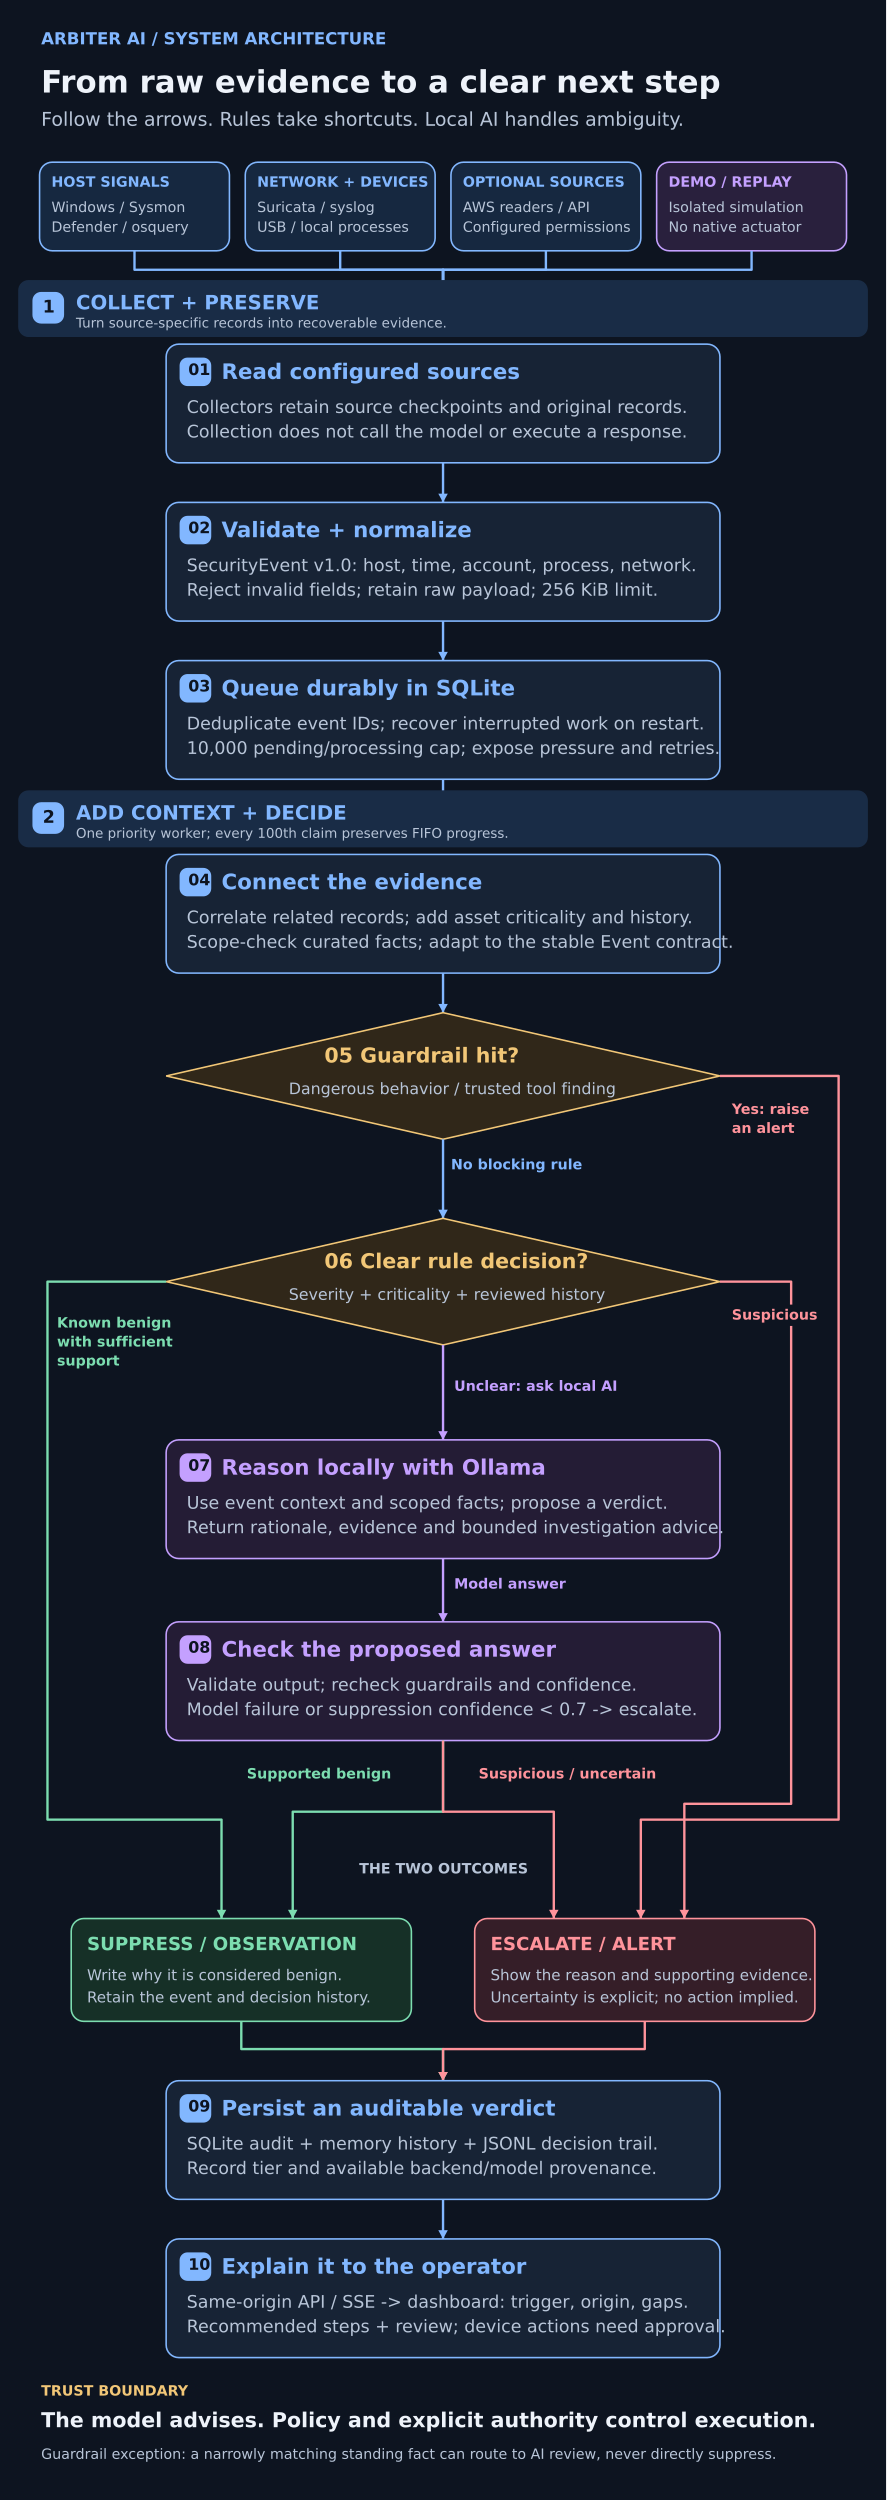
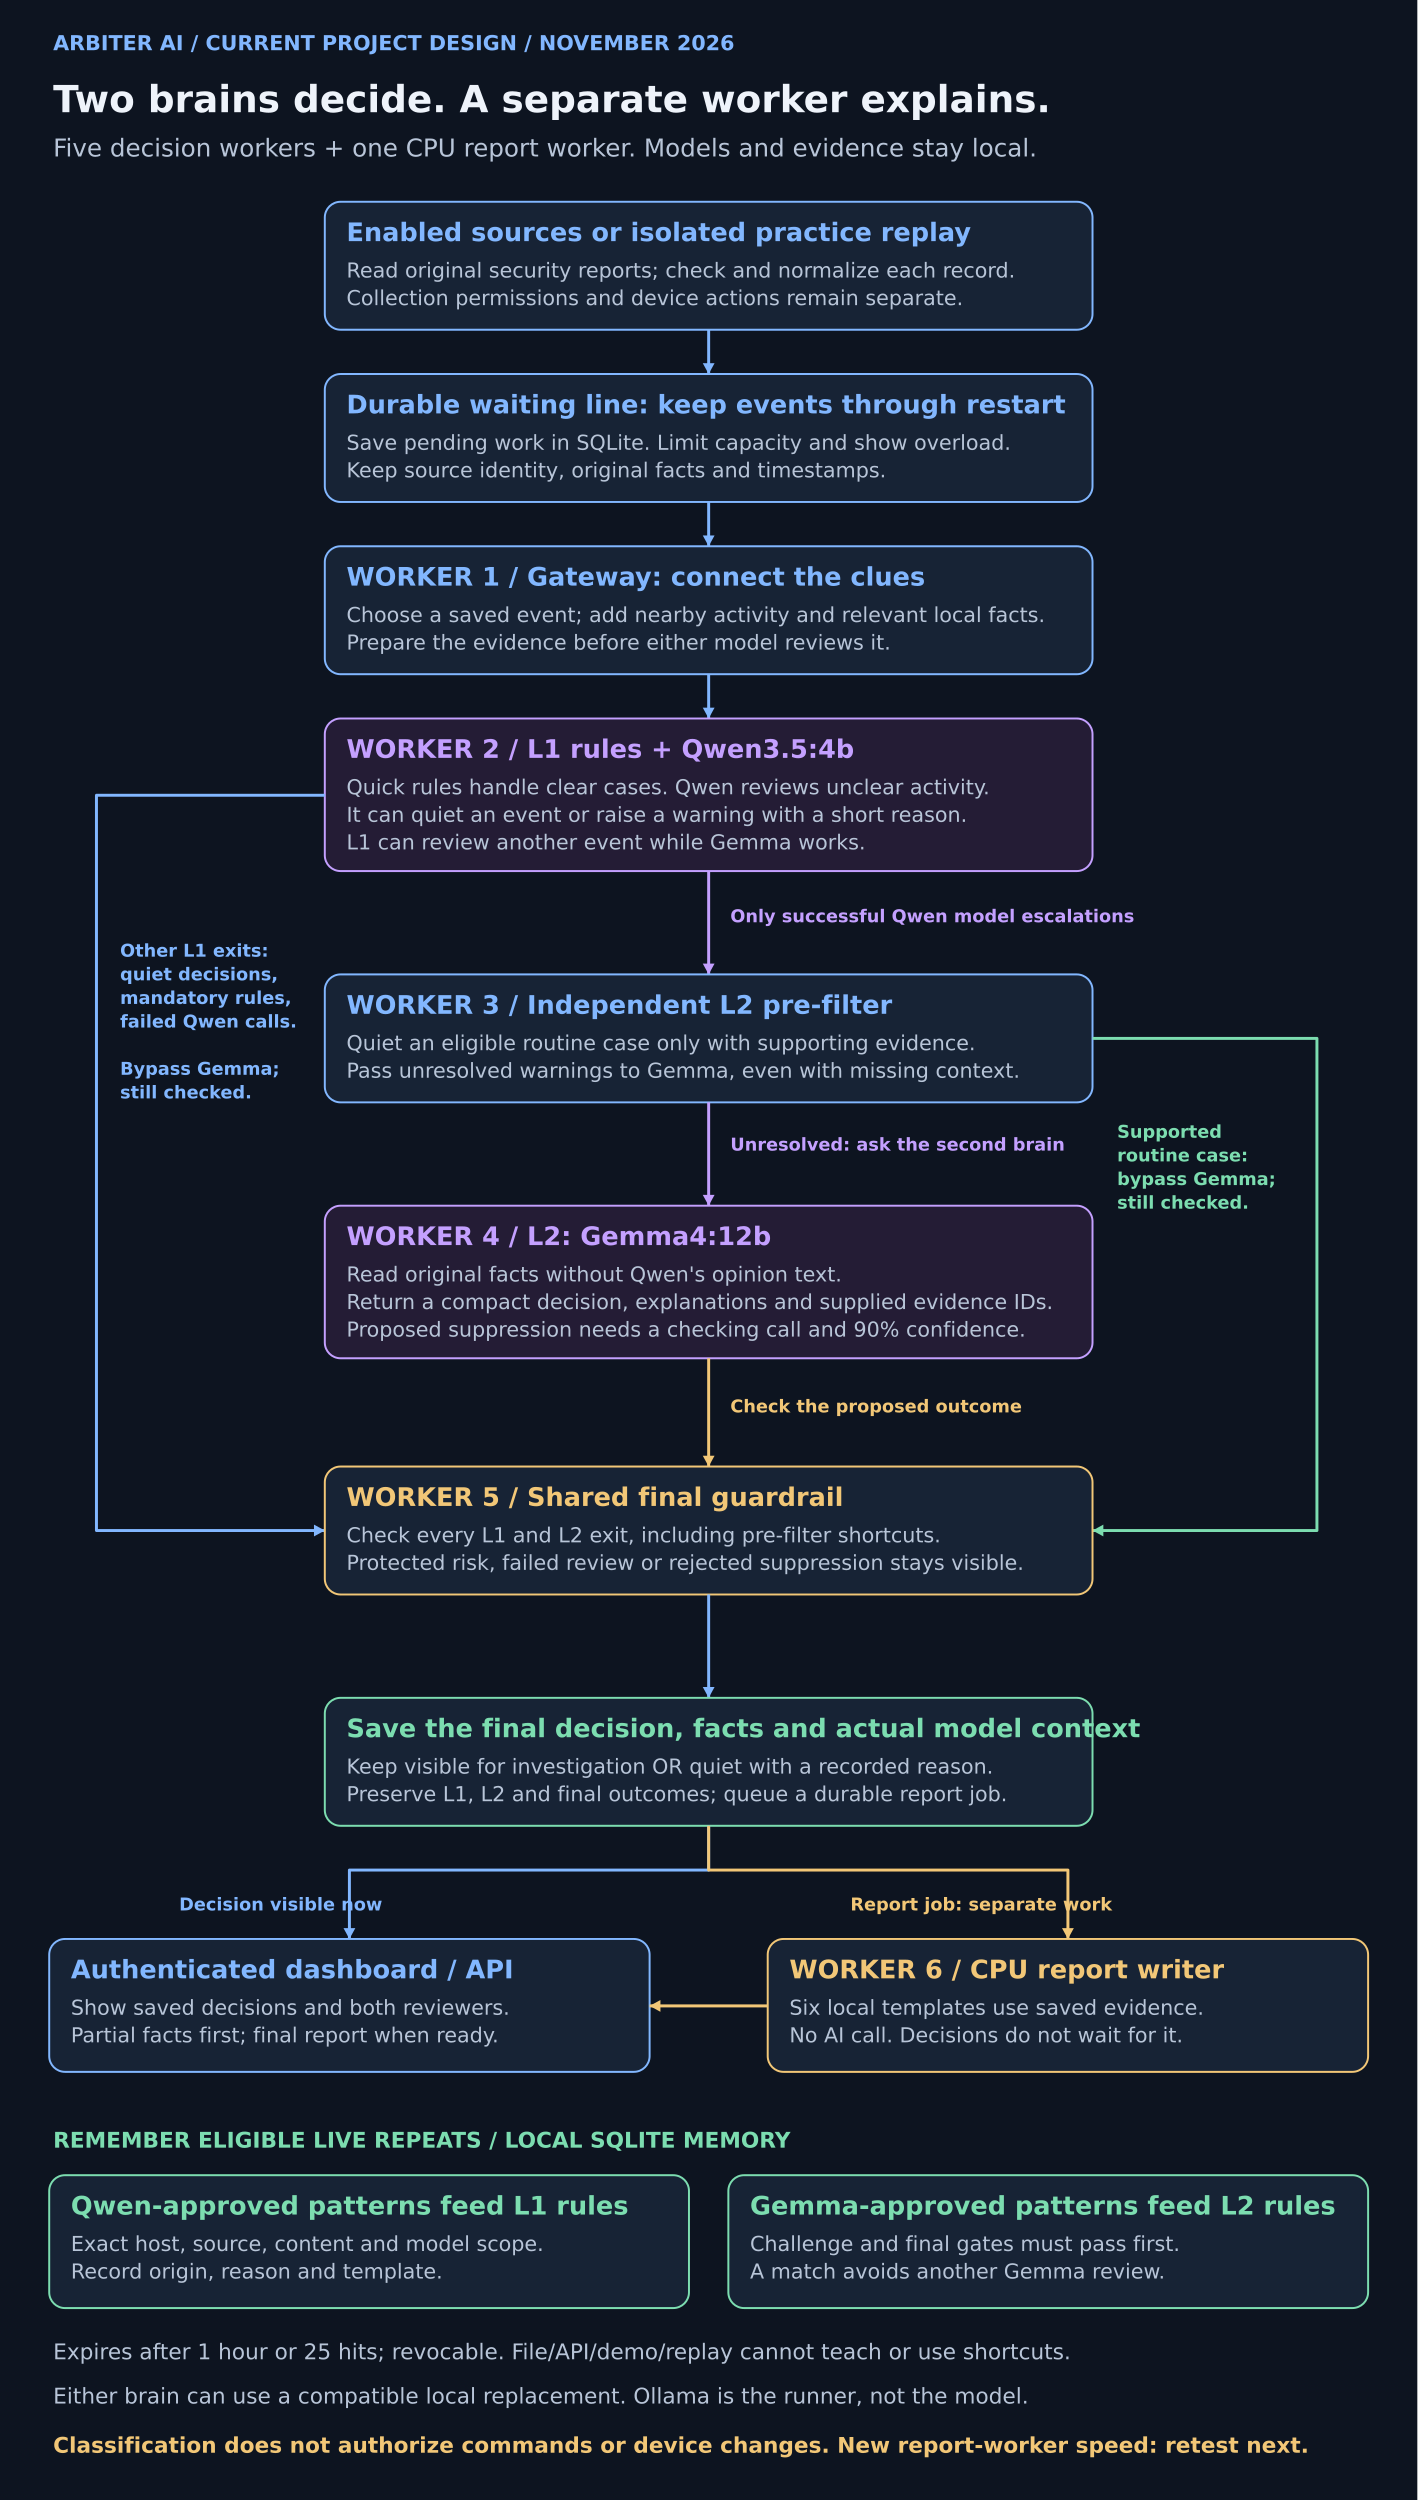
- <svg xmlns="http://www.w3.org/2000/svg" width="1120" height="3160" viewBox="0 0 1120 3160" role="img" aria-labelledby="title desc">
-   <rect width="1120" height="3160" fill="#0d1420" />
-   <text x="52" y="56" fill="#82b7ff" font-family="Segoe UI,DejaVu Sans,sans-serif" font-size="21" font-weight="700">ARBITER AI / SYSTEM ARCHITECTURE</text>
-   <text x="52" y="117" fill="#eef3fa" font-family="Segoe UI,DejaVu Sans,sans-serif" font-size="39" font-weight="700">From raw evidence to a clear next step</text>
-   <text x="52" y="159" fill="#b8c5d8" font-family="Segoe UI,DejaVu Sans,sans-serif" font-size="24" font-weight="400">Follow the arrows. Rules take shortcuts. Local AI handles ambiguity.</text>
-   <rect x="50" y="205" width="240" height="112" rx="16" fill="#162840" stroke="#82b7ff" stroke-width="2" />
-   <text x="65" y="236" fill="#82b7ff" font-family="Segoe UI,DejaVu Sans,sans-serif" font-size="18" font-weight="700">HOST SIGNALS</text>
-   <text x="65" y="268" fill="#b8c5d8" font-family="Segoe UI,DejaVu Sans,sans-serif" font-size="18" font-weight="400">Windows / Sysmon</text>
-   <text x="65" y="293" fill="#b8c5d8" font-family="Segoe UI,DejaVu Sans,sans-serif" font-size="18" font-weight="400">Defender / osquery</text>
-   <rect x="310" y="205" width="240" height="112" rx="16" fill="#162840" stroke="#82b7ff" stroke-width="2" />
-   <text x="325" y="236" fill="#82b7ff" font-family="Segoe UI,DejaVu Sans,sans-serif" font-size="18" font-weight="700">NETWORK + DEVICES</text>
-   <text x="325" y="268" fill="#b8c5d8" font-family="Segoe UI,DejaVu Sans,sans-serif" font-size="18" font-weight="400">Suricata / syslog</text>
-   <text x="325" y="293" fill="#b8c5d8" font-family="Segoe UI,DejaVu Sans,sans-serif" font-size="18" font-weight="400">USB / local processes</text>
-   <rect x="570" y="205" width="240" height="112" rx="16" fill="#162840" stroke="#82b7ff" stroke-width="2" />
-   <text x="585" y="236" fill="#82b7ff" font-family="Segoe UI,DejaVu Sans,sans-serif" font-size="18" font-weight="700">OPTIONAL SOURCES</text>
-   <text x="585" y="268" fill="#b8c5d8" font-family="Segoe UI,DejaVu Sans,sans-serif" font-size="18" font-weight="400">AWS readers / API</text>
-   <text x="585" y="293" fill="#b8c5d8" font-family="Segoe UI,DejaVu Sans,sans-serif" font-size="18" font-weight="400">Configured permissions</text>
-   <rect x="830" y="205" width="240" height="112" rx="16" fill="#29203d" stroke="#c4a0ff" stroke-width="2" />
-   <text x="845" y="236" fill="#c4a0ff" font-family="Segoe UI,DejaVu Sans,sans-serif" font-size="18" font-weight="700">DEMO / REPLAY</text>
-   <text x="845" y="268" fill="#b8c5d8" font-family="Segoe UI,DejaVu Sans,sans-serif" font-size="18" font-weight="400">Isolated simulation</text>
-   <text x="845" y="293" fill="#b8c5d8" font-family="Segoe UI,DejaVu Sans,sans-serif" font-size="18" font-weight="400">No native actuator</text>
-   <polyline points="170,317 170,341 560,341 560,425" fill="none" stroke="#82b7ff" stroke-width="3" stroke-linejoin="round" />
-   <polygon points="560,425 554.0,414.0 566.0,414.0" fill="#82b7ff" />
-   <polyline points="430,317 430,341 560,341 560,425" fill="none" stroke="#82b7ff" stroke-width="3" stroke-linejoin="round" />
-   <polygon points="560,425 554.0,414.0 566.0,414.0" fill="#82b7ff" />
-   <polyline points="690,317 690,341 560,341 560,425" fill="none" stroke="#82b7ff" stroke-width="3" stroke-linejoin="round" />
-   <polygon points="560,425 554.0,414.0 566.0,414.0" fill="#82b7ff" />
-   <polyline points="950,317 950,341 560,341 560,425" fill="none" stroke="#82b7ff" stroke-width="3" stroke-linejoin="round" />
-   <polygon points="560,425 554.0,414.0 566.0,414.0" fill="#82b7ff" />
-   <rect x="24" y="355" width="1072" height="70" rx="12" fill="#192c46" stroke="#192c46" stroke-width="2" />
-   <rect x="42" y="370" width="38" height="38" rx="10" fill="#82b7ff" stroke="#82b7ff" stroke-width="2" />
-   <text x="54" y="395" fill="#0d1420" font-family="Segoe UI,DejaVu Sans,sans-serif" font-size="22" font-weight="700">1</text>
-   <text x="96" y="391" fill="#82b7ff" font-family="Segoe UI,DejaVu Sans,sans-serif" font-size="25" font-weight="700">COLLECT + PRESERVE</text>
-   <text x="96" y="414" fill="#b8c5d8" font-family="Segoe UI,DejaVu Sans,sans-serif" font-size="17" font-weight="400">Turn source-specific records into recoverable evidence.</text>
-   <rect x="210" y="435" width="700" height="150" rx="16" fill="#172335" stroke="#82b7ff" stroke-width="2" />
-   <rect x="228" y="453" width="38" height="34" rx="9" fill="#82b7ff" stroke="#82b7ff" stroke-width="2" />
-   <text x="238" y="474" fill="#0d1420" font-family="Segoe UI,DejaVu Sans,sans-serif" font-size="20" font-weight="700">01</text>
-   <text x="280" y="479" fill="#82b7ff" font-family="Segoe UI,DejaVu Sans,sans-serif" font-size="27" font-weight="700">Read configured sources</text>
-   <text x="236" y="522" fill="#b8c5d8" font-family="Segoe UI,DejaVu Sans,sans-serif" font-size="22" font-weight="400">Collectors retain source checkpoints and original records.</text>
-   <text x="236" y="553" fill="#b8c5d8" font-family="Segoe UI,DejaVu Sans,sans-serif" font-size="22" font-weight="400">Collection does not call the model or execute a response.</text>
-   <polyline points="560,585 560,635" fill="none" stroke="#82b7ff" stroke-width="3" stroke-linejoin="round" />
-   <polygon points="560,635 554.0,624.0 566.0,624.0" fill="#82b7ff" />
-   <rect x="210" y="635" width="700" height="150" rx="16" fill="#172335" stroke="#82b7ff" stroke-width="2" />
-   <rect x="228" y="653" width="38" height="34" rx="9" fill="#82b7ff" stroke="#82b7ff" stroke-width="2" />
-   <text x="238" y="674" fill="#0d1420" font-family="Segoe UI,DejaVu Sans,sans-serif" font-size="20" font-weight="700">02</text>
-   <text x="280" y="679" fill="#82b7ff" font-family="Segoe UI,DejaVu Sans,sans-serif" font-size="27" font-weight="700">Validate + normalize</text>
-   <text x="236" y="722" fill="#b8c5d8" font-family="Segoe UI,DejaVu Sans,sans-serif" font-size="22" font-weight="400">SecurityEvent v1.0: host, time, account, process, network.</text>
-   <text x="236" y="753" fill="#b8c5d8" font-family="Segoe UI,DejaVu Sans,sans-serif" font-size="22" font-weight="400">Reject invalid fields; retain raw payload; 256 KiB limit.</text>
-   <polyline points="560,785 560,835" fill="none" stroke="#82b7ff" stroke-width="3" stroke-linejoin="round" />
-   <polygon points="560,835 554.0,824.0 566.0,824.0" fill="#82b7ff" />
-   <rect x="210" y="835" width="700" height="150" rx="16" fill="#172335" stroke="#82b7ff" stroke-width="2" />
-   <rect x="228" y="853" width="38" height="34" rx="9" fill="#82b7ff" stroke="#82b7ff" stroke-width="2" />
-   <text x="238" y="874" fill="#0d1420" font-family="Segoe UI,DejaVu Sans,sans-serif" font-size="20" font-weight="700">03</text>
-   <text x="280" y="879" fill="#82b7ff" font-family="Segoe UI,DejaVu Sans,sans-serif" font-size="27" font-weight="700">Queue durably in SQLite</text>
-   <text x="236" y="922" fill="#b8c5d8" font-family="Segoe UI,DejaVu Sans,sans-serif" font-size="22" font-weight="400">Deduplicate event IDs; recover interrupted work on restart.</text>
-   <text x="236" y="953" fill="#b8c5d8" font-family="Segoe UI,DejaVu Sans,sans-serif" font-size="22" font-weight="400">10,000 pending/processing cap; expose pressure and retries.</text>
-   <polyline points="560,985 560,1055" fill="none" stroke="#82b7ff" stroke-width="3" stroke-linejoin="round" />
-   <polygon points="560,1055 554.0,1044.0 566.0,1044.0" fill="#82b7ff" />
-   <rect x="24" y="1000" width="1072" height="70" rx="12" fill="#192c46" stroke="#192c46" stroke-width="2" />
-   <rect x="42" y="1015" width="38" height="38" rx="10" fill="#82b7ff" stroke="#82b7ff" stroke-width="2" />
-   <text x="54" y="1040" fill="#0d1420" font-family="Segoe UI,DejaVu Sans,sans-serif" font-size="22" font-weight="700">2</text>
-   <text x="96" y="1036" fill="#82b7ff" font-family="Segoe UI,DejaVu Sans,sans-serif" font-size="25" font-weight="700">ADD CONTEXT + DECIDE</text>
-   <text x="96" y="1059" fill="#b8c5d8" font-family="Segoe UI,DejaVu Sans,sans-serif" font-size="17" font-weight="400">One priority worker; every 100th claim preserves FIFO progress.</text>
-   <rect x="210" y="1080" width="700" height="150" rx="16" fill="#172335" stroke="#82b7ff" stroke-width="2" />
-   <rect x="228" y="1098" width="38" height="34" rx="9" fill="#82b7ff" stroke="#82b7ff" stroke-width="2" />
-   <text x="238" y="1119" fill="#0d1420" font-family="Segoe UI,DejaVu Sans,sans-serif" font-size="20" font-weight="700">04</text>
-   <text x="280" y="1124" fill="#82b7ff" font-family="Segoe UI,DejaVu Sans,sans-serif" font-size="27" font-weight="700">Connect the evidence</text>
-   <text x="236" y="1167" fill="#b8c5d8" font-family="Segoe UI,DejaVu Sans,sans-serif" font-size="22" font-weight="400">Correlate related records; add asset criticality and history.</text>
-   <text x="236" y="1198" fill="#b8c5d8" font-family="Segoe UI,DejaVu Sans,sans-serif" font-size="22" font-weight="400">Scope-check curated facts; adapt to the stable Event contract.</text>
-   <polyline points="560,1230 560,1280" fill="none" stroke="#82b7ff" stroke-width="3" stroke-linejoin="round" />
-   <polygon points="560,1280 554.0,1269.0 566.0,1269.0" fill="#82b7ff" />
-   <polygon points="560,1280 910,1360 560,1440 210,1360" fill="#302719" stroke="#f2c777" stroke-width="2" />
-   <text x="410" y="1343" fill="#f2c777" font-family="Segoe UI,DejaVu Sans,sans-serif" font-size="26" font-weight="700">05  Guardrail hit?</text>
-   <text x="365" y="1383" fill="#b8c5d8" font-family="Segoe UI,DejaVu Sans,sans-serif" font-size="20" font-weight="400">Dangerous behavior / trusted tool finding</text>
-   <polyline points="560,1440 560,1540" fill="none" stroke="#82b7ff" stroke-width="3" stroke-linejoin="round" />
-   <polygon points="560,1540 554.0,1529.0 566.0,1529.0" fill="#82b7ff" />
-   <rect x="564" y="1460" width="153.0" height="25" rx="3" fill="#0d1420" stroke="#0d1420" stroke-width="2" />
-   <text x="570" y="1478" fill="#82b7ff" font-family="Segoe UI,DejaVu Sans,sans-serif" font-size="18" font-weight="700">No blocking rule</text>
-   <polygon points="560,1540 910,1620 560,1700 210,1620" fill="#302719" stroke="#f2c777" stroke-width="2" />
-   <text x="410" y="1603" fill="#f2c777" font-family="Segoe UI,DejaVu Sans,sans-serif" font-size="26" font-weight="700">06  Clear rule decision?</text>
-   <text x="365" y="1643" fill="#b8c5d8" font-family="Segoe UI,DejaVu Sans,sans-serif" font-size="20" font-weight="400">Severity + criticality + reviewed history</text>
-   <polyline points="560,1700 560,1820" fill="none" stroke="#c4a0ff" stroke-width="3" stroke-linejoin="round" />
-   <polygon points="560,1820 554.0,1809.0 566.0,1809.0" fill="#c4a0ff" />
-   <rect x="568" y="1740" width="184.016" height="25" rx="3" fill="#0d1420" stroke="#0d1420" stroke-width="2" />
-   <text x="574" y="1758" fill="#c4a0ff" font-family="Segoe UI,DejaVu Sans,sans-serif" font-size="18" font-weight="700">Unclear: ask local AI</text>
-   <rect x="210" y="1820" width="700" height="150" rx="16" fill="#241c35" stroke="#c4a0ff" stroke-width="2" />
-   <rect x="228" y="1838" width="38" height="34" rx="9" fill="#c4a0ff" stroke="#c4a0ff" stroke-width="2" />
-   <text x="238" y="1859" fill="#0d1420" font-family="Segoe UI,DejaVu Sans,sans-serif" font-size="20" font-weight="700">07</text>
-   <text x="280" y="1864" fill="#c4a0ff" font-family="Segoe UI,DejaVu Sans,sans-serif" font-size="27" font-weight="700">Reason locally with Ollama</text>
-   <text x="236" y="1907" fill="#b8c5d8" font-family="Segoe UI,DejaVu Sans,sans-serif" font-size="22" font-weight="400">Use event context and scoped facts; propose a verdict.</text>
-   <text x="236" y="1938" fill="#b8c5d8" font-family="Segoe UI,DejaVu Sans,sans-serif" font-size="22" font-weight="400">Return rationale, evidence and bounded investigation advice.</text>
-   <polyline points="560,1970 560,2050" fill="none" stroke="#c4a0ff" stroke-width="3" stroke-linejoin="round" />
-   <polygon points="560,2050 554.0,2039.0 566.0,2039.0" fill="#c4a0ff" />
-   <rect x="568" y="1990" width="131.0" height="25" rx="3" fill="#0d1420" stroke="#0d1420" stroke-width="2" />
-   <text x="574" y="2008" fill="#c4a0ff" font-family="Segoe UI,DejaVu Sans,sans-serif" font-size="18" font-weight="700">Model answer</text>
-   <rect x="210" y="2050" width="700" height="150" rx="16" fill="#241c35" stroke="#c4a0ff" stroke-width="2" />
-   <rect x="228" y="2068" width="38" height="34" rx="9" fill="#c4a0ff" stroke="#c4a0ff" stroke-width="2" />
-   <text x="238" y="2089" fill="#0d1420" font-family="Segoe UI,DejaVu Sans,sans-serif" font-size="20" font-weight="700">08</text>
-   <text x="280" y="2094" fill="#c4a0ff" font-family="Segoe UI,DejaVu Sans,sans-serif" font-size="27" font-weight="700">Check the proposed answer</text>
-   <text x="236" y="2137" fill="#b8c5d8" font-family="Segoe UI,DejaVu Sans,sans-serif" font-size="22" font-weight="400">Validate output; recheck guardrails and confidence.</text>
-   <text x="236" y="2168" fill="#b8c5d8" font-family="Segoe UI,DejaVu Sans,sans-serif" font-size="22" font-weight="400">Model failure or suppression confidence &lt; 0.7 -&gt; escalate.</text>
-   <polyline points="910,1360 1060,1360 1060,2300 810,2300 810,2425" fill="none" stroke="#ff939b" stroke-width="3" stroke-linejoin="round" />
-   <polygon points="810,2425 804.0,2414.0 816.0,2414.0" fill="#ff939b" />
-   <rect x="919" y="1390" width="90.984" height="25" rx="3" fill="#0d1420" stroke="#0d1420" stroke-width="2" />
-   <text x="925" y="1408" fill="#ff939b" font-family="Segoe UI,DejaVu Sans,sans-serif" font-size="18" font-weight="700">Yes: raise</text>
-   <rect x="919" y="1414" width="77.0" height="25" rx="3" fill="#0d1420" stroke="#0d1420" stroke-width="2" />
-   <text x="925" y="1432" fill="#ff939b" font-family="Segoe UI,DejaVu Sans,sans-serif" font-size="18" font-weight="700">an alert</text>
-   <polyline points="910,1620 1000,1620 1000,2280 865,2280 865,2425" fill="none" stroke="#ff939b" stroke-width="3" stroke-linejoin="round" />
-   <polygon points="865,2425 859.0,2414.0 871.0,2414.0" fill="#ff939b" />
-   <rect x="919" y="1650" width="101.0" height="25" rx="3" fill="#0d1420" stroke="#0d1420" stroke-width="2" />
-   <text x="925" y="1668" fill="#ff939b" font-family="Segoe UI,DejaVu Sans,sans-serif" font-size="18" font-weight="700">Suspicious</text>
-   <polyline points="210,1620 60,1620 60,2300 280,2300 280,2425" fill="none" stroke="#7cddb0" stroke-width="3" stroke-linejoin="round" />
-   <polygon points="280,2425 274.0,2414.0 286.0,2414.0" fill="#7cddb0" />
-   <rect x="66" y="1660" width="135.0" height="25" rx="3" fill="#0d1420" stroke="#0d1420" stroke-width="2" />
-   <text x="72" y="1678" fill="#7cddb0" font-family="Segoe UI,DejaVu Sans,sans-serif" font-size="18" font-weight="700">Known benign</text>
-   <rect x="66" y="1684" width="134.0" height="25" rx="3" fill="#0d1420" stroke="#0d1420" stroke-width="2" />
-   <text x="72" y="1702" fill="#7cddb0" font-family="Segoe UI,DejaVu Sans,sans-serif" font-size="18" font-weight="700">with sufficient</text>
-   <rect x="66" y="1708" width="78.0" height="25" rx="3" fill="#0d1420" stroke="#0d1420" stroke-width="2" />
-   <text x="72" y="1726" fill="#7cddb0" font-family="Segoe UI,DejaVu Sans,sans-serif" font-size="18" font-weight="700">support</text>
-   <polyline points="560,2200 560,2290 370,2290 370,2425" fill="none" stroke="#7cddb0" stroke-width="3" stroke-linejoin="round" />
-   <polygon points="370,2425 364.0,2414.0 376.0,2414.0" fill="#7cddb0" />
-   <rect x="306" y="2230" width="165.0" height="25" rx="3" fill="#0d1420" stroke="#0d1420" stroke-width="2" />
-   <text x="312" y="2248" fill="#7cddb0" font-family="Segoe UI,DejaVu Sans,sans-serif" font-size="18" font-weight="700">Supported benign</text>
-   <polyline points="560,2200 560,2290 700,2290 700,2425" fill="none" stroke="#ff939b" stroke-width="3" stroke-linejoin="round" />
-   <polygon points="700,2425 694.0,2414.0 706.0,2414.0" fill="#ff939b" />
-   <rect x="599" y="2230" width="200.0" height="25" rx="3" fill="#0d1420" stroke="#0d1420" stroke-width="2" />
-   <text x="605" y="2248" fill="#ff939b" font-family="Segoe UI,DejaVu Sans,sans-serif" font-size="18" font-weight="700">Suspicious / uncertain</text>
-   <text x="454" y="2368" fill="#b8c5d8" font-family="Segoe UI,DejaVu Sans,sans-serif" font-size="18" font-weight="700">THE TWO OUTCOMES</text>
-   <rect x="90" y="2425" width="430" height="130" rx="16" fill="#163027" stroke="#7cddb0" stroke-width="2" />
-   <text x="110" y="2465" fill="#7cddb0" font-family="Segoe UI,DejaVu Sans,sans-serif" font-size="23" font-weight="700">SUPPRESS / OBSERVATION</text>
-   <text x="110" y="2503" fill="#b8c5d8" font-family="Segoe UI,DejaVu Sans,sans-serif" font-size="19" font-weight="400">Write why it is considered benign.</text>
-   <text x="110" y="2531" fill="#b8c5d8" font-family="Segoe UI,DejaVu Sans,sans-serif" font-size="19" font-weight="400">Retain the event and decision history.</text>
-   <rect x="600" y="2425" width="430" height="130" rx="16" fill="#351e28" stroke="#ff939b" stroke-width="2" />
-   <text x="620" y="2465" fill="#ff939b" font-family="Segoe UI,DejaVu Sans,sans-serif" font-size="23" font-weight="700">ESCALATE / ALERT</text>
-   <text x="620" y="2503" fill="#b8c5d8" font-family="Segoe UI,DejaVu Sans,sans-serif" font-size="19" font-weight="400">Show the reason and supporting evidence.</text>
-   <text x="620" y="2531" fill="#b8c5d8" font-family="Segoe UI,DejaVu Sans,sans-serif" font-size="19" font-weight="400">Uncertainty is explicit; no action implied.</text>
-   <polyline points="305,2555 305,2590 560,2590 560,2630" fill="none" stroke="#7cddb0" stroke-width="3" stroke-linejoin="round" />
-   <polygon points="560,2630 554.0,2619.0 566.0,2619.0" fill="#7cddb0" />
-   <polyline points="815,2555 815,2590 560,2590 560,2630" fill="none" stroke="#ff939b" stroke-width="3" stroke-linejoin="round" />
-   <polygon points="560,2630 554.0,2619.0 566.0,2619.0" fill="#ff939b" />
-   <rect x="210" y="2630" width="700" height="150" rx="16" fill="#172335" stroke="#82b7ff" stroke-width="2" />
-   <rect x="228" y="2648" width="38" height="34" rx="9" fill="#82b7ff" stroke="#82b7ff" stroke-width="2" />
-   <text x="238" y="2669" fill="#0d1420" font-family="Segoe UI,DejaVu Sans,sans-serif" font-size="20" font-weight="700">09</text>
-   <text x="280" y="2674" fill="#82b7ff" font-family="Segoe UI,DejaVu Sans,sans-serif" font-size="27" font-weight="700">Persist an auditable verdict</text>
-   <text x="236" y="2717" fill="#b8c5d8" font-family="Segoe UI,DejaVu Sans,sans-serif" font-size="22" font-weight="400">SQLite audit + memory history + JSONL decision trail.</text>
-   <text x="236" y="2748" fill="#b8c5d8" font-family="Segoe UI,DejaVu Sans,sans-serif" font-size="22" font-weight="400">Record tier and available backend/model provenance.</text>
-   <polyline points="560,2780 560,2830" fill="none" stroke="#82b7ff" stroke-width="3" stroke-linejoin="round" />
-   <polygon points="560,2830 554.0,2819.0 566.0,2819.0" fill="#82b7ff" />
-   <rect x="210" y="2830" width="700" height="150" rx="16" fill="#172335" stroke="#82b7ff" stroke-width="2" />
-   <rect x="228" y="2848" width="38" height="34" rx="9" fill="#82b7ff" stroke="#82b7ff" stroke-width="2" />
-   <text x="238" y="2869" fill="#0d1420" font-family="Segoe UI,DejaVu Sans,sans-serif" font-size="20" font-weight="700">10</text>
-   <text x="280" y="2874" fill="#82b7ff" font-family="Segoe UI,DejaVu Sans,sans-serif" font-size="27" font-weight="700">Explain it to the operator</text>
-   <text x="236" y="2917" fill="#b8c5d8" font-family="Segoe UI,DejaVu Sans,sans-serif" font-size="22" font-weight="400">Same-origin API / SSE -&gt; dashboard: trigger, origin, gaps.</text>
-   <text x="236" y="2948" fill="#b8c5d8" font-family="Segoe UI,DejaVu Sans,sans-serif" font-size="22" font-weight="400">Recommended steps + review; device actions need approval.</text>
-   <text x="52" y="3028" fill="#f2c777" font-family="Segoe UI,DejaVu Sans,sans-serif" font-size="18" font-weight="700">TRUST BOUNDARY</text>
-   <text x="52" y="3068" fill="#eef3fa" font-family="Segoe UI,DejaVu Sans,sans-serif" font-size="26" font-weight="700">The model advises. Policy and explicit authority control execution.</text>
-   <text x="52" y="3108" fill="#b8c5d8" font-family="Segoe UI,DejaVu Sans,sans-serif" font-size="18" font-weight="400">Guardrail exception: a narrowly matching standing fact can route to AI review, never directly suppress.</text>
+ <svg xmlns="http://www.w3.org/2000/svg" width="1440" height="2540" viewBox="0 0 1440 2540" role="img" aria-labelledby="title desc">
+   <rect width="1440" height="2540" fill="#0d1420" />
+   <text x="54" y="51" fill="#82b7ff" font-family="Segoe UI,DejaVu Sans,sans-serif" font-size="21" font-weight="700">ARBITER AI / CURRENT PROJECT DESIGN / NOVEMBER 2026</text>
+   <text x="54" y="114" fill="#eef3fa" font-family="Segoe UI,DejaVu Sans,sans-serif" font-size="38" font-weight="700">Two brains decide. A separate worker explains.</text>
+   <text x="54" y="159" fill="#b8c5d8" font-family="Segoe UI,DejaVu Sans,sans-serif" font-size="25" font-weight="400">Five decision workers + one CPU report worker. Models and evidence stay local.</text>
+   <rect x="330" y="205" width="780" height="130" rx="16" fill="#172335" stroke="#82b7ff" stroke-width="2" />
+   <text x="352" y="245" fill="#82b7ff" font-family="Segoe UI,DejaVu Sans,sans-serif" font-size="26" font-weight="700">Enabled sources or isolated practice replay</text>
+   <text x="352" y="282" fill="#b8c5d8" font-family="Segoe UI,DejaVu Sans,sans-serif" font-size="21" font-weight="400">Read original security reports; check and normalize each record.</text>
+   <text x="352" y="310" fill="#b8c5d8" font-family="Segoe UI,DejaVu Sans,sans-serif" font-size="21" font-weight="400">Collection permissions and device actions remain separate.</text>
+   <polyline points="720,335 720,380" fill="none" stroke="#82b7ff" stroke-width="3" stroke-linejoin="round" />
+   <polygon points="720,380 714.0,369.0 726.0,369.0" fill="#82b7ff" />
+   <rect x="330" y="380" width="780" height="130" rx="16" fill="#172335" stroke="#82b7ff" stroke-width="2" />
+   <text x="352" y="420" fill="#82b7ff" font-family="Segoe UI,DejaVu Sans,sans-serif" font-size="26" font-weight="700">Durable waiting line: keep events through restart</text>
+   <text x="352" y="457" fill="#b8c5d8" font-family="Segoe UI,DejaVu Sans,sans-serif" font-size="21" font-weight="400">Save pending work in SQLite. Limit capacity and show overload.</text>
+   <text x="352" y="485" fill="#b8c5d8" font-family="Segoe UI,DejaVu Sans,sans-serif" font-size="21" font-weight="400">Keep source identity, original facts and timestamps.</text>
+   <polyline points="720,510 720,555" fill="none" stroke="#82b7ff" stroke-width="3" stroke-linejoin="round" />
+   <polygon points="720,555 714.0,544.0 726.0,544.0" fill="#82b7ff" />
+   <rect x="330" y="555" width="780" height="130" rx="16" fill="#172335" stroke="#82b7ff" stroke-width="2" />
+   <text x="352" y="595" fill="#82b7ff" font-family="Segoe UI,DejaVu Sans,sans-serif" font-size="26" font-weight="700">WORKER 1 / Gateway: connect the clues</text>
+   <text x="352" y="632" fill="#b8c5d8" font-family="Segoe UI,DejaVu Sans,sans-serif" font-size="21" font-weight="400">Choose a saved event; add nearby activity and relevant local facts.</text>
+   <text x="352" y="660" fill="#b8c5d8" font-family="Segoe UI,DejaVu Sans,sans-serif" font-size="21" font-weight="400">Prepare the evidence before either model reviews it.</text>
+   <polyline points="720,685 720,730" fill="none" stroke="#82b7ff" stroke-width="3" stroke-linejoin="round" />
+   <polygon points="720,730 714.0,719.0 726.0,719.0" fill="#82b7ff" />
+   <rect x="330" y="730" width="780" height="155" rx="16" fill="#241c35" stroke="#c4a0ff" stroke-width="2" />
+   <text x="352" y="770" fill="#c4a0ff" font-family="Segoe UI,DejaVu Sans,sans-serif" font-size="26" font-weight="700">WORKER 2 / L1 rules + Qwen3.5:4b</text>
+   <text x="352" y="807" fill="#b8c5d8" font-family="Segoe UI,DejaVu Sans,sans-serif" font-size="21" font-weight="400">Quick rules handle clear cases. Qwen reviews unclear activity.</text>
+   <text x="352" y="835" fill="#b8c5d8" font-family="Segoe UI,DejaVu Sans,sans-serif" font-size="21" font-weight="400">It can quiet an event or raise a warning with a short reason.</text>
+   <text x="352" y="863" fill="#b8c5d8" font-family="Segoe UI,DejaVu Sans,sans-serif" font-size="21" font-weight="400">L1 can review another event while Gemma works.</text>
+   <polyline points="720,885 720,990" fill="none" stroke="#c4a0ff" stroke-width="3" stroke-linejoin="round" />
+   <polygon points="720,990 714.0,979.0 726.0,979.0" fill="#c4a0ff" />
+   <text x="742" y="937" fill="#c4a0ff" font-family="Segoe UI,DejaVu Sans,sans-serif" font-size="18" font-weight="700">Only successful Qwen model escalations</text>
+   <rect x="330" y="990" width="780" height="130" rx="16" fill="#172335" stroke="#82b7ff" stroke-width="2" />
+   <text x="352" y="1030" fill="#82b7ff" font-family="Segoe UI,DejaVu Sans,sans-serif" font-size="26" font-weight="700">WORKER 3 / Independent L2 pre-filter</text>
+   <text x="352" y="1067" fill="#b8c5d8" font-family="Segoe UI,DejaVu Sans,sans-serif" font-size="21" font-weight="400">Quiet an eligible routine case only with supporting evidence.</text>
+   <text x="352" y="1095" fill="#b8c5d8" font-family="Segoe UI,DejaVu Sans,sans-serif" font-size="21" font-weight="400">Pass unresolved warnings to Gemma, even with missing context.</text>
+   <polyline points="720,1120 720,1225" fill="none" stroke="#c4a0ff" stroke-width="3" stroke-linejoin="round" />
+   <polygon points="720,1225 714.0,1214.0 726.0,1214.0" fill="#c4a0ff" />
+   <text x="742" y="1169" fill="#c4a0ff" font-family="Segoe UI,DejaVu Sans,sans-serif" font-size="18" font-weight="700">Unresolved: ask the second brain</text>
+   <rect x="330" y="1225" width="780" height="155" rx="16" fill="#241c35" stroke="#c4a0ff" stroke-width="2" />
+   <text x="352" y="1265" fill="#c4a0ff" font-family="Segoe UI,DejaVu Sans,sans-serif" font-size="26" font-weight="700">WORKER 4 / L2: Gemma4:12b</text>
+   <text x="352" y="1302" fill="#b8c5d8" font-family="Segoe UI,DejaVu Sans,sans-serif" font-size="21" font-weight="400">Read original facts without Qwen's opinion text.</text>
+   <text x="352" y="1330" fill="#b8c5d8" font-family="Segoe UI,DejaVu Sans,sans-serif" font-size="21" font-weight="400">Return a compact decision, explanations and supplied evidence IDs.</text>
+   <text x="352" y="1358" fill="#b8c5d8" font-family="Segoe UI,DejaVu Sans,sans-serif" font-size="21" font-weight="400">Proposed suppression needs a checking call and 90% confidence.</text>
+   <polyline points="720,1380 720,1490" fill="none" stroke="#f2c777" stroke-width="3" stroke-linejoin="round" />
+   <polygon points="720,1490 714.0,1479.0 726.0,1479.0" fill="#f2c777" />
+   <text x="742" y="1435" fill="#f2c777" font-family="Segoe UI,DejaVu Sans,sans-serif" font-size="18" font-weight="700">Check the proposed outcome</text>
+   <polyline points="330,808 98,808 98,1555 330,1555" fill="none" stroke="#82b7ff" stroke-width="3" stroke-linejoin="round" />
+   <polygon points="330,1555 319.0,1561.0 319.0,1549.0" fill="#82b7ff" />
+   <text x="122" y="972" fill="#82b7ff" font-family="Segoe UI,DejaVu Sans,sans-serif" font-size="18" font-weight="700">Other L1 exits:</text>
+   <text x="122" y="996" fill="#82b7ff" font-family="Segoe UI,DejaVu Sans,sans-serif" font-size="18" font-weight="700">quiet decisions,</text>
+   <text x="122" y="1020" fill="#82b7ff" font-family="Segoe UI,DejaVu Sans,sans-serif" font-size="18" font-weight="700">mandatory rules,</text>
+   <text x="122" y="1044" fill="#82b7ff" font-family="Segoe UI,DejaVu Sans,sans-serif" font-size="18" font-weight="700">failed Qwen calls.</text>
+   <text x="122" y="1068" fill="#82b7ff" font-family="Segoe UI,DejaVu Sans,sans-serif" font-size="18" font-weight="700" />
+   <text x="122" y="1092" fill="#82b7ff" font-family="Segoe UI,DejaVu Sans,sans-serif" font-size="18" font-weight="700">Bypass Gemma;</text>
+   <text x="122" y="1116" fill="#82b7ff" font-family="Segoe UI,DejaVu Sans,sans-serif" font-size="18" font-weight="700">still checked.</text>
+   <polyline points="1110,1055 1338,1055 1338,1555 1110,1555" fill="none" stroke="#7cddb0" stroke-width="3" stroke-linejoin="round" />
+   <polygon points="1110,1555 1121.0,1549.0 1121.0,1561.0" fill="#7cddb0" />
+   <text x="1135" y="1156" fill="#7cddb0" font-family="Segoe UI,DejaVu Sans,sans-serif" font-size="18" font-weight="700">Supported</text>
+   <text x="1135" y="1180" fill="#7cddb0" font-family="Segoe UI,DejaVu Sans,sans-serif" font-size="18" font-weight="700">routine case:</text>
+   <text x="1135" y="1204" fill="#7cddb0" font-family="Segoe UI,DejaVu Sans,sans-serif" font-size="18" font-weight="700">bypass Gemma;</text>
+   <text x="1135" y="1228" fill="#7cddb0" font-family="Segoe UI,DejaVu Sans,sans-serif" font-size="18" font-weight="700">still checked.</text>
+   <rect x="330" y="1490" width="780" height="130" rx="16" fill="#172335" stroke="#f2c777" stroke-width="2" />
+   <text x="352" y="1530" fill="#f2c777" font-family="Segoe UI,DejaVu Sans,sans-serif" font-size="26" font-weight="700">WORKER 5 / Shared final guardrail</text>
+   <text x="352" y="1567" fill="#b8c5d8" font-family="Segoe UI,DejaVu Sans,sans-serif" font-size="21" font-weight="400">Check every L1 and L2 exit, including pre-filter shortcuts.</text>
+   <text x="352" y="1595" fill="#b8c5d8" font-family="Segoe UI,DejaVu Sans,sans-serif" font-size="21" font-weight="400">Protected risk, failed review or rejected suppression stays visible.</text>
+   <polyline points="720,1620 720,1725" fill="none" stroke="#82b7ff" stroke-width="3" stroke-linejoin="round" />
+   <polygon points="720,1725 714.0,1714.0 726.0,1714.0" fill="#82b7ff" />
+   <rect x="330" y="1725" width="780" height="130" rx="16" fill="#172335" stroke="#7cddb0" stroke-width="2" />
+   <text x="352" y="1765" fill="#7cddb0" font-family="Segoe UI,DejaVu Sans,sans-serif" font-size="26" font-weight="700">Save the final decision, facts and actual model context</text>
+   <text x="352" y="1802" fill="#b8c5d8" font-family="Segoe UI,DejaVu Sans,sans-serif" font-size="21" font-weight="400">Keep visible for investigation OR quiet with a recorded reason.</text>
+   <text x="352" y="1830" fill="#b8c5d8" font-family="Segoe UI,DejaVu Sans,sans-serif" font-size="21" font-weight="400">Preserve L1, L2 and final outcomes; queue a durable report job.</text>
+   <polyline points="720,1855 720,1900 355,1900 355,1970" fill="none" stroke="#82b7ff" stroke-width="3" stroke-linejoin="round" />
+   <polygon points="355,1970 349.0,1959.0 361.0,1959.0" fill="#82b7ff" />
+   <text x="182" y="1941" fill="#82b7ff" font-family="Segoe UI,DejaVu Sans,sans-serif" font-size="18" font-weight="700">Decision visible now</text>
+   <polyline points="720,1855 720,1900 1085,1900 1085,1970" fill="none" stroke="#f2c777" stroke-width="3" stroke-linejoin="round" />
+   <polygon points="1085,1970 1079.0,1959.0 1091.0,1959.0" fill="#f2c777" />
+   <text x="864" y="1941" fill="#f2c777" font-family="Segoe UI,DejaVu Sans,sans-serif" font-size="18" font-weight="700">Report job: separate work</text>
+   <rect x="50" y="1970" width="610" height="135" rx="16" fill="#172335" stroke="#82b7ff" stroke-width="2" />
+   <text x="72" y="2010" fill="#82b7ff" font-family="Segoe UI,DejaVu Sans,sans-serif" font-size="26" font-weight="700">Authenticated dashboard / API</text>
+   <text x="72" y="2047" fill="#b8c5d8" font-family="Segoe UI,DejaVu Sans,sans-serif" font-size="21" font-weight="400">Show saved decisions and both reviewers.</text>
+   <text x="72" y="2075" fill="#b8c5d8" font-family="Segoe UI,DejaVu Sans,sans-serif" font-size="21" font-weight="400">Partial facts first; final report when ready.</text>
+   <rect x="780" y="1970" width="610" height="135" rx="16" fill="#172335" stroke="#f2c777" stroke-width="2" />
+   <text x="802" y="2010" fill="#f2c777" font-family="Segoe UI,DejaVu Sans,sans-serif" font-size="26" font-weight="700">WORKER 6 / CPU report writer</text>
+   <text x="802" y="2047" fill="#b8c5d8" font-family="Segoe UI,DejaVu Sans,sans-serif" font-size="21" font-weight="400">Six local templates use saved evidence.</text>
+   <text x="802" y="2075" fill="#b8c5d8" font-family="Segoe UI,DejaVu Sans,sans-serif" font-size="21" font-weight="400">No AI call. Decisions do not wait for it.</text>
+   <polyline points="780,2038 660,2038" fill="none" stroke="#f2c777" stroke-width="3" stroke-linejoin="round" />
+   <polygon points="660,2038 671.0,2032.0 671.0,2044.0" fill="#f2c777" />
+   <text x="54" y="2182" fill="#7cddb0" font-family="Segoe UI,DejaVu Sans,sans-serif" font-size="22" font-weight="700">REMEMBER ELIGIBLE LIVE REPEATS / LOCAL SQLITE MEMORY</text>
+   <rect x="50" y="2210" width="650" height="135" rx="16" fill="#172335" stroke="#7cddb0" stroke-width="2" />
+   <text x="72" y="2250" fill="#7cddb0" font-family="Segoe UI,DejaVu Sans,sans-serif" font-size="26" font-weight="700">Qwen-approved patterns feed L1 rules</text>
+   <text x="72" y="2287" fill="#b8c5d8" font-family="Segoe UI,DejaVu Sans,sans-serif" font-size="21" font-weight="400">Exact host, source, content and model scope.</text>
+   <text x="72" y="2315" fill="#b8c5d8" font-family="Segoe UI,DejaVu Sans,sans-serif" font-size="21" font-weight="400">Record origin, reason and template.</text>
+   <rect x="740" y="2210" width="650" height="135" rx="16" fill="#172335" stroke="#7cddb0" stroke-width="2" />
+   <text x="762" y="2250" fill="#7cddb0" font-family="Segoe UI,DejaVu Sans,sans-serif" font-size="26" font-weight="700">Gemma-approved patterns feed L2 rules</text>
+   <text x="762" y="2287" fill="#b8c5d8" font-family="Segoe UI,DejaVu Sans,sans-serif" font-size="21" font-weight="400">Challenge and final gates must pass first.</text>
+   <text x="762" y="2315" fill="#b8c5d8" font-family="Segoe UI,DejaVu Sans,sans-serif" font-size="21" font-weight="400">A match avoids another Gemma review.</text>
+   <text x="54" y="2397" fill="#b8c5d8" font-family="Segoe UI,DejaVu Sans,sans-serif" font-size="22" font-weight="400">Expires after 1 hour or 25 hits; revocable. File/API/demo/replay cannot teach or use shortcuts.</text>
+   <text x="54" y="2442" fill="#b8c5d8" font-family="Segoe UI,DejaVu Sans,sans-serif" font-size="22" font-weight="400">Either brain can use a compatible local replacement. Ollama is the runner, not the model.</text>
+   <text x="54" y="2492" fill="#f2c777" font-family="Segoe UI,DejaVu Sans,sans-serif" font-size="22" font-weight="700">Classification does not authorize commands or device changes. New report-worker speed: retest next.</text>
</svg>
